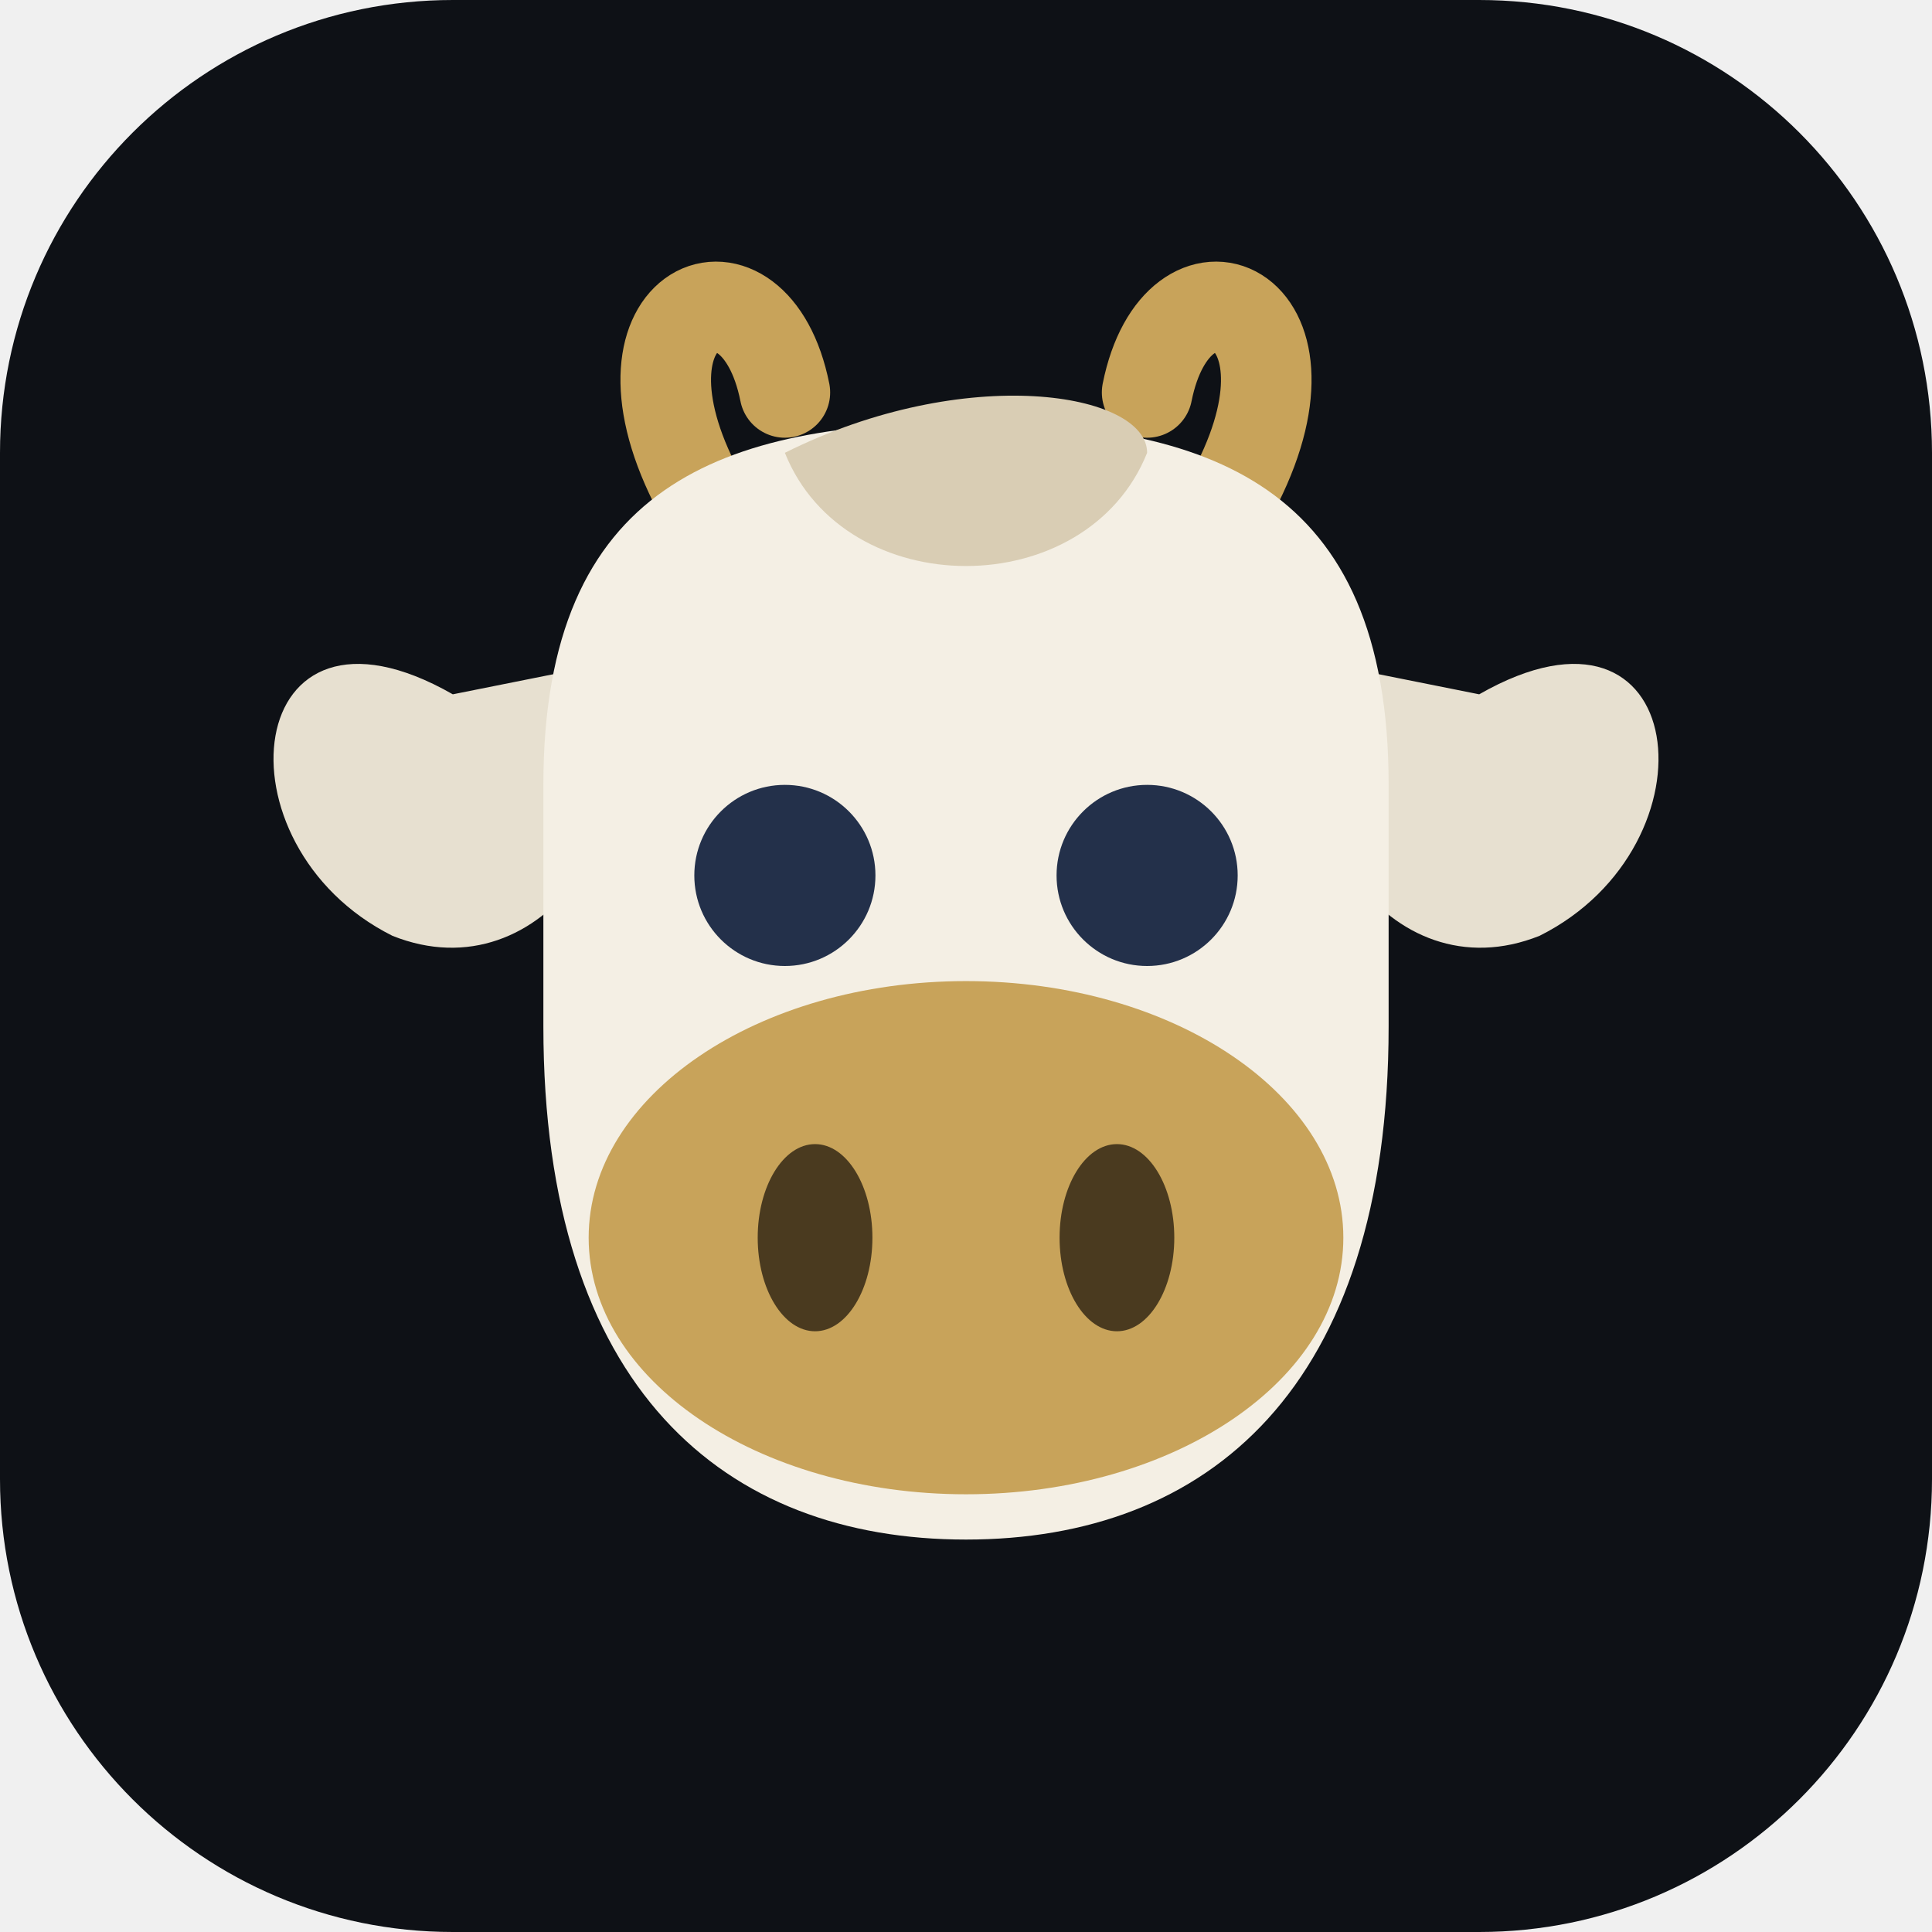
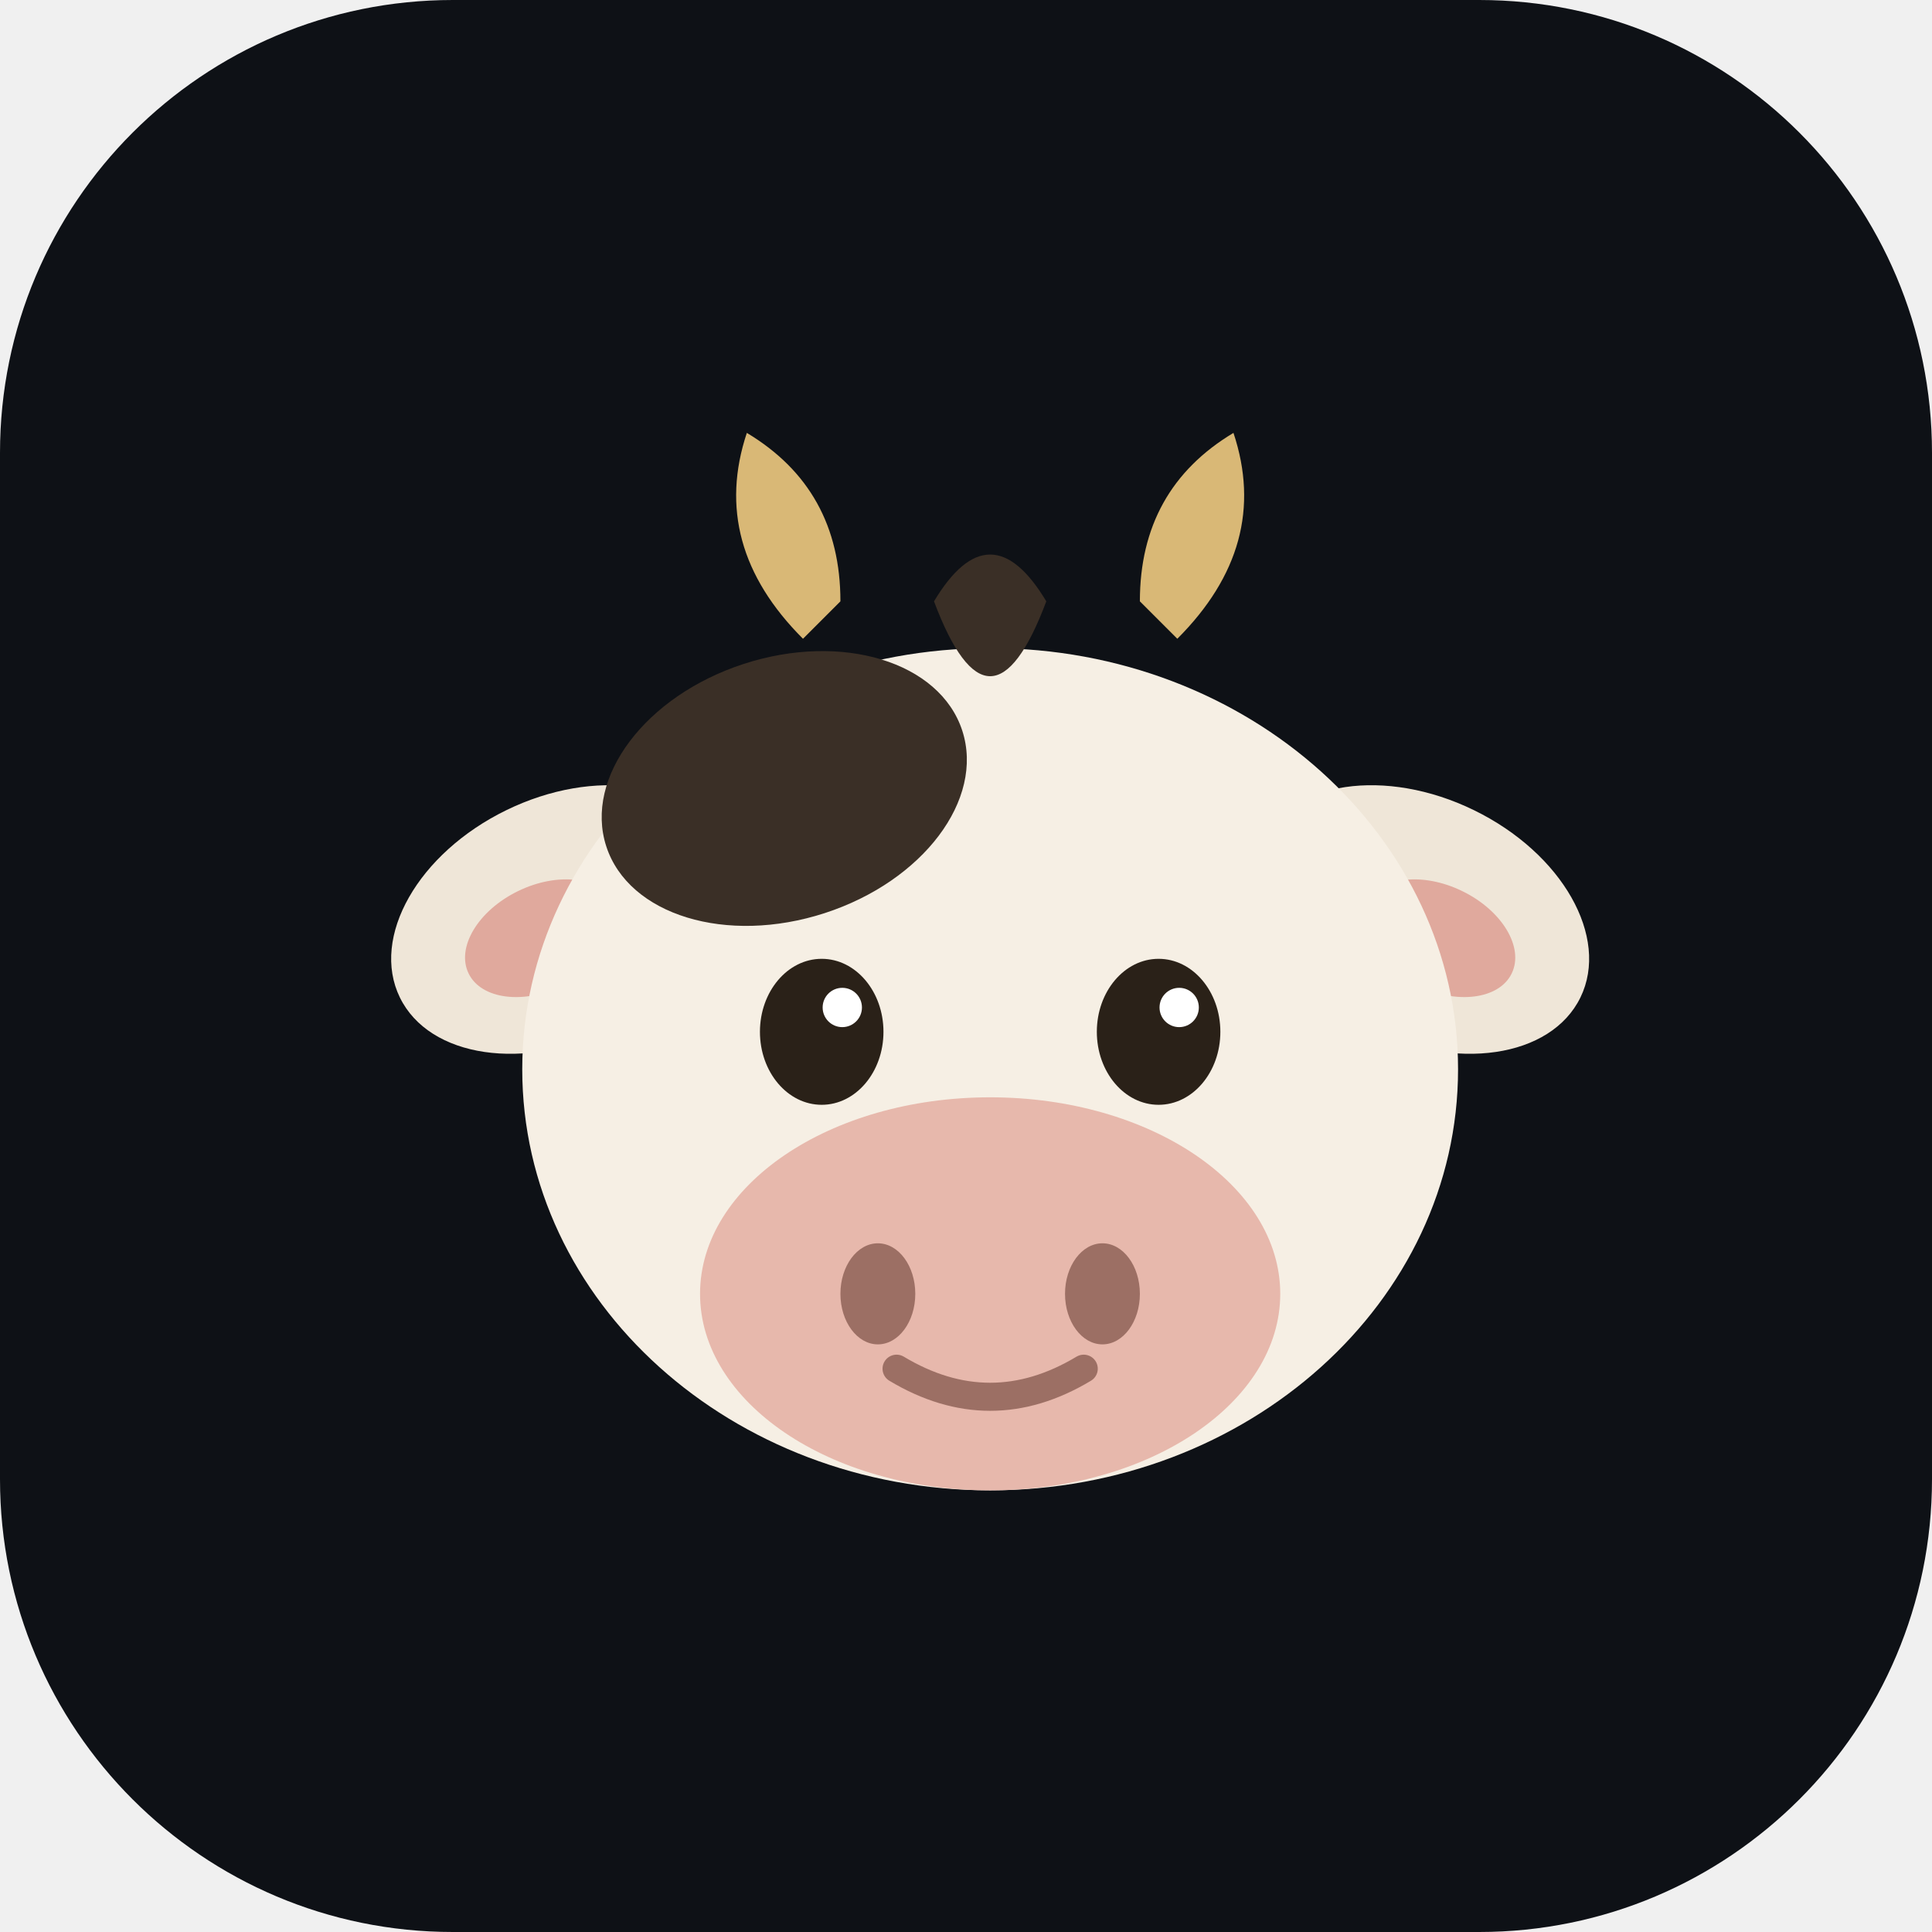
<svg xmlns="http://www.w3.org/2000/svg" width="64" height="64" viewBox="0 0 64 64">
  <rect width="64" height="64" rx="15" fill="#0e1116" />
-   <path d="M15 23 C8 19 7 28 13 31 C18 33 22 27 20 22 Z" fill="#e7e0d0" />
-   <path d="M49 23 C56 19 57 28 51 31 C46 33 42 27 44 22 Z" fill="#e7e0d0" />
-   <path d="M23 16 C20 10 25 8 26 13" stroke="#c8a35a" stroke-width="3" fill="none" stroke-linecap="round" />
-   <path d="M41 16 C44 10 39 8 38 13" stroke="#c8a35a" stroke-width="3" fill="none" stroke-linecap="round" />
-   <path d="M18 26 C18 16 24 14 32 14 C40 14 46 16 46 26 L46 34 C46 46 40 51 32 51 C24 51 18 46 18 34 Z" fill="#f4efe4" />
-   <path d="M26 15 C28 20 36 20 38 15 C38 13 32 12 26 15 Z" fill="#d9cdb4" />
-   <circle cx="26" cy="29" r="3" fill="#23304a" />
-   <circle cx="38" cy="29" r="3" fill="#23304a" />
-   <ellipse cx="32" cy="41" rx="12.5" ry="8.5" fill="#c8a35a" />
-   <ellipse cx="27" cy="41" rx="1.9" ry="3.1" fill="#4a3a1f" />
-   <ellipse cx="37" cy="41" rx="1.9" ry="3.1" fill="#4a3a1f" />
+   <g transform="translate(8 10) scale(0.62)">
+     <ellipse cx="17" cy="33" rx="9.5" ry="6.5" fill="#efe6d8" transform="rotate(-26 17 33)" />
+     <ellipse cx="63" cy="33" rx="9.5" ry="6.5" fill="#efe6d8" transform="rotate(26 63 33)" />
+     <ellipse cx="16" cy="34" rx="4.3" ry="2.8" fill="#e0a99d" transform="rotate(-26 16 34)" />
+     <ellipse cx="64" cy="34" rx="4.3" ry="2.8" fill="#e0a99d" transform="rotate(26 64 34)" />
+     <path d="M30 18 q-5 -5 -3 -11 q5 3 5 9 z" fill="#d9b876" />
+     <path d="M50 18 q5 -5 3 -11 q-5 3 -5 9 z" fill="#d9b876" />
+     <ellipse cx="40" cy="41" rx="25" ry="22.5" fill="#f6efe4" />
+     <ellipse cx="29" cy="26" rx="10" ry="7" fill="#3a2f26" transform="rotate(-18 29 26)" />
+     <path d="M37 16 q3 -5 6 0 q-1.5 4 -3 4 q-1.5 0 -3 -4 z" fill="#3a2f26" />
+     <ellipse cx="40" cy="53" rx="15.5" ry="10.5" fill="#e7b8ac" />
+     <ellipse cx="34" cy="53" rx="2" ry="2.7" fill="#9c6f64" />
+     <ellipse cx="46" cy="53" rx="2" ry="2.7" fill="#9c6f64" />
+     <ellipse cx="31" cy="39" rx="3.3" ry="3.9" fill="#2a2118" />
+     <ellipse cx="49" cy="39" rx="3.3" ry="3.9" fill="#2a2118" />
+     <circle cx="32.1" cy="37.7" r="1.05" fill="#fff" />
+     <circle cx="50.1" cy="37.7" r="1.05" fill="#fff" />
+     <path d="M35 57 q5 3 10 0" stroke="#9c6f64" stroke-width="1.5" fill="none" stroke-linecap="round" />
+   </g>
</svg>
